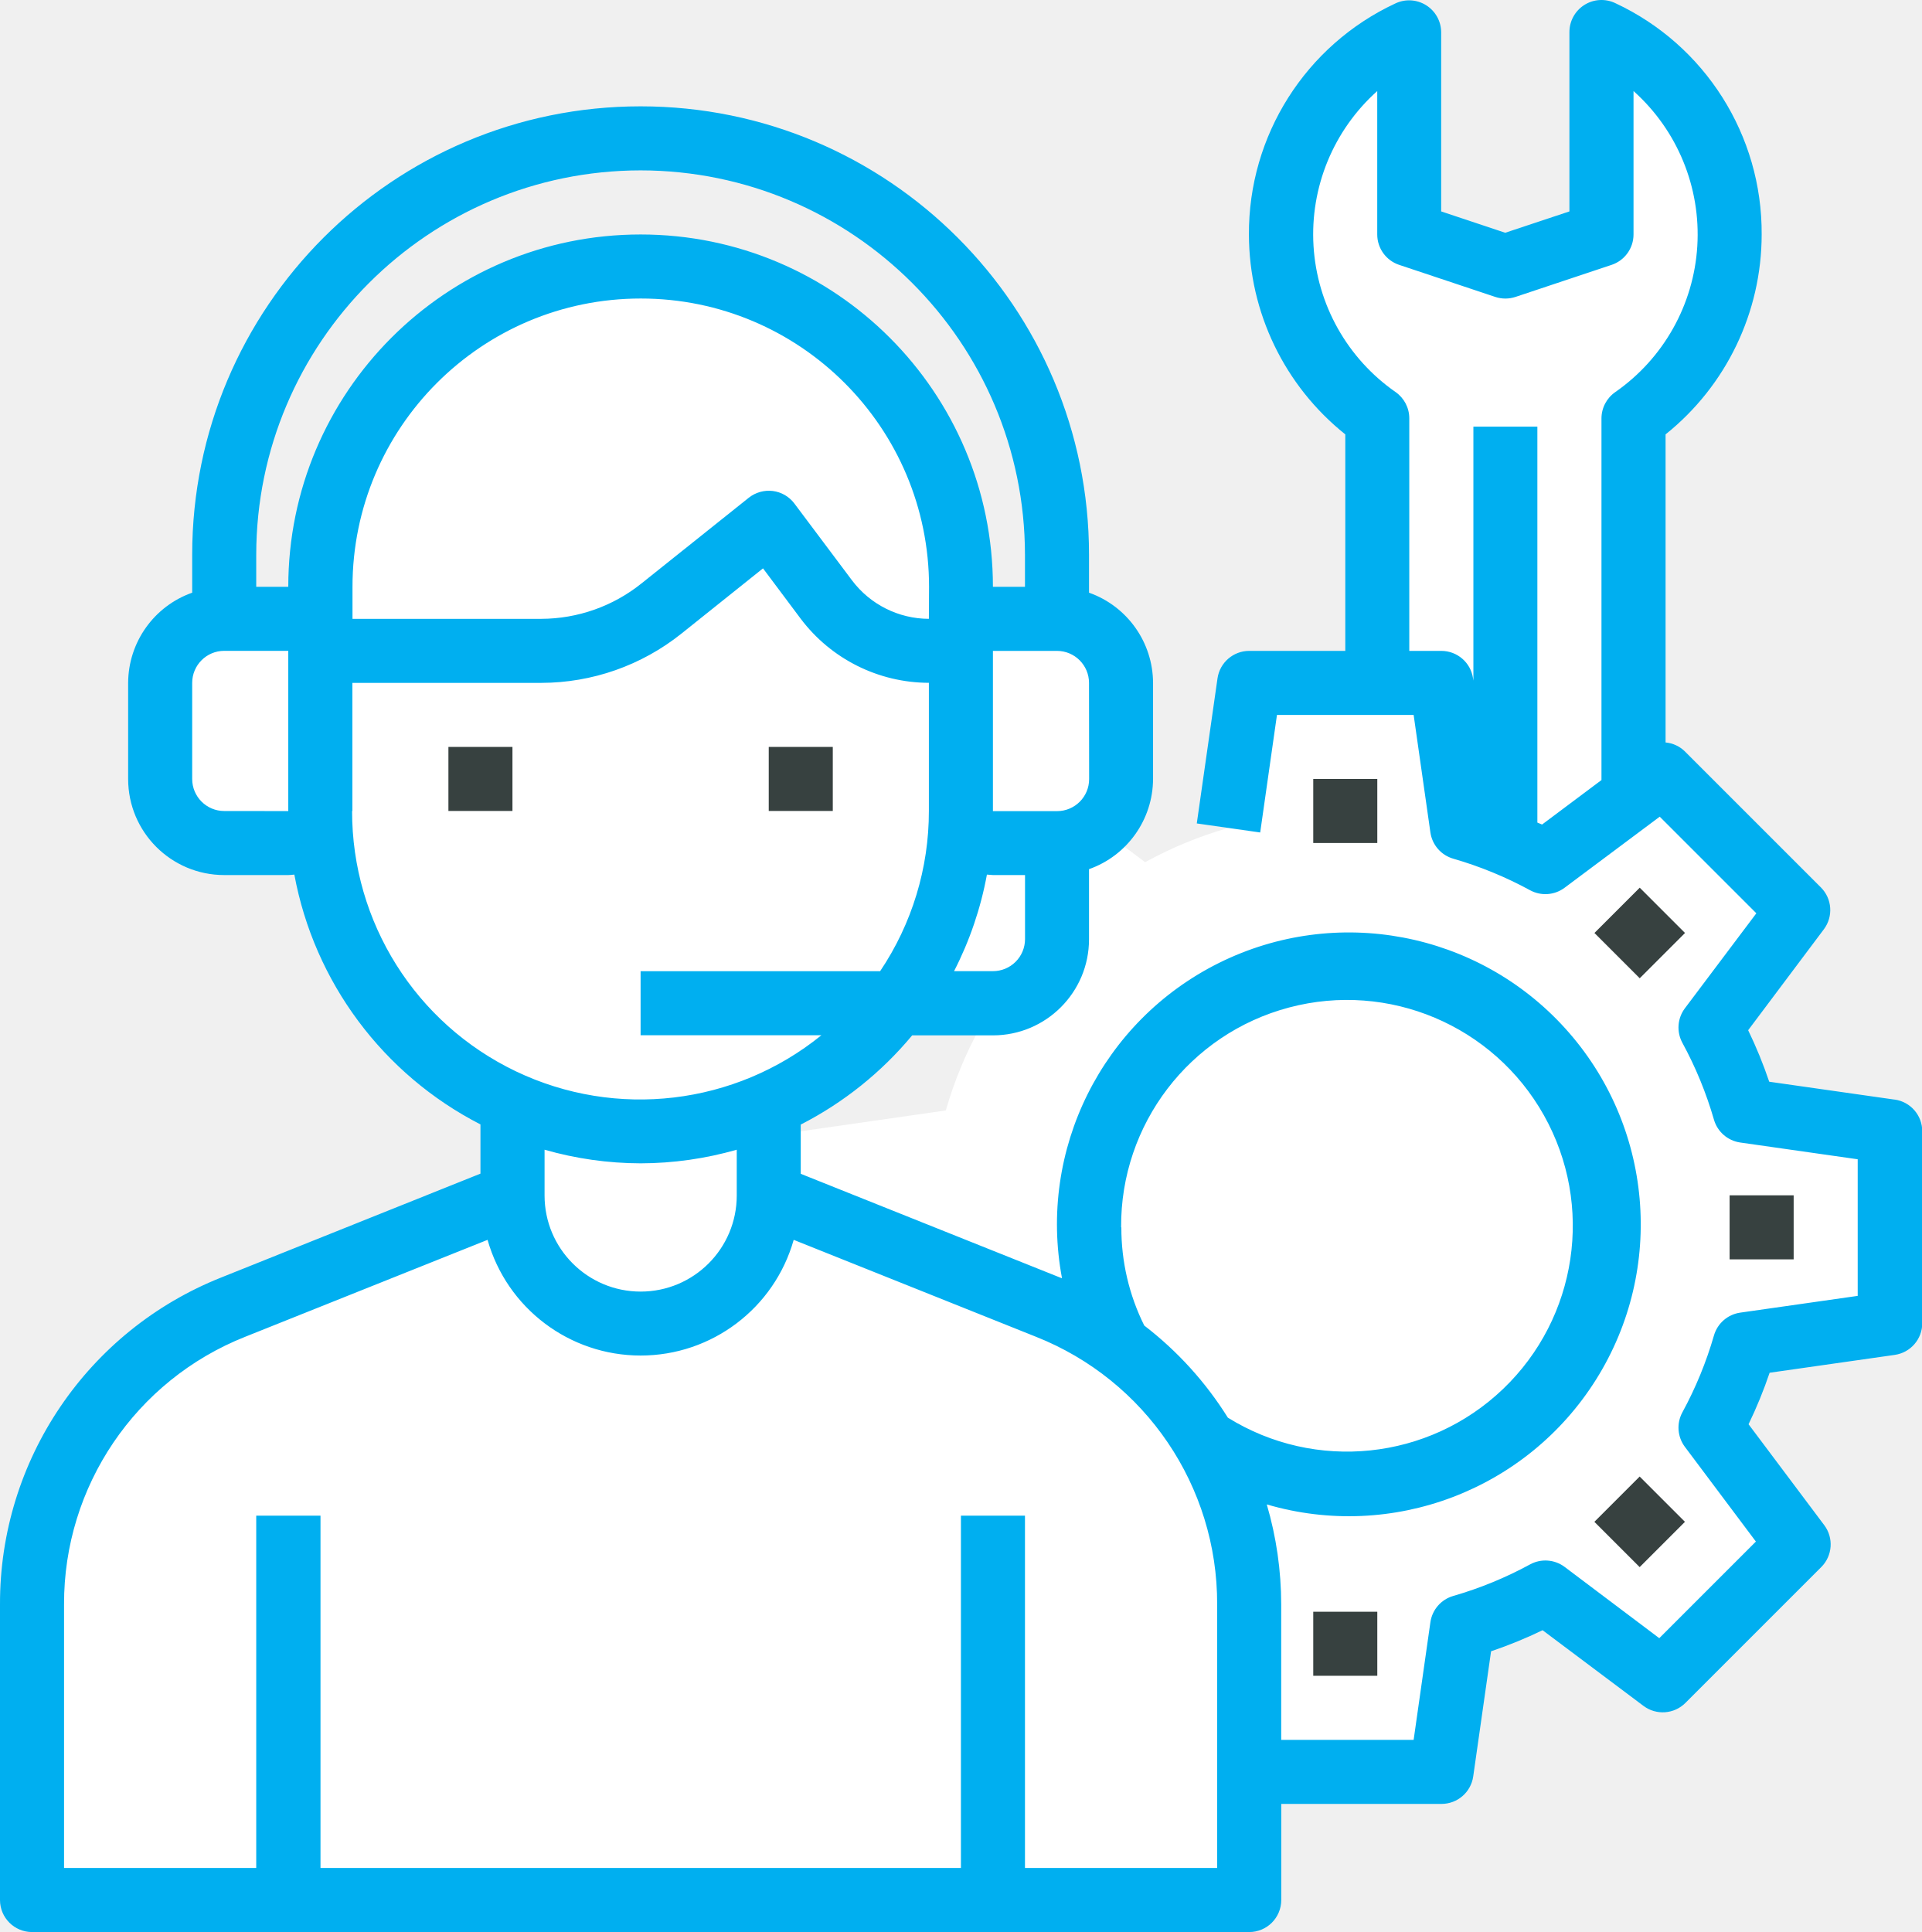
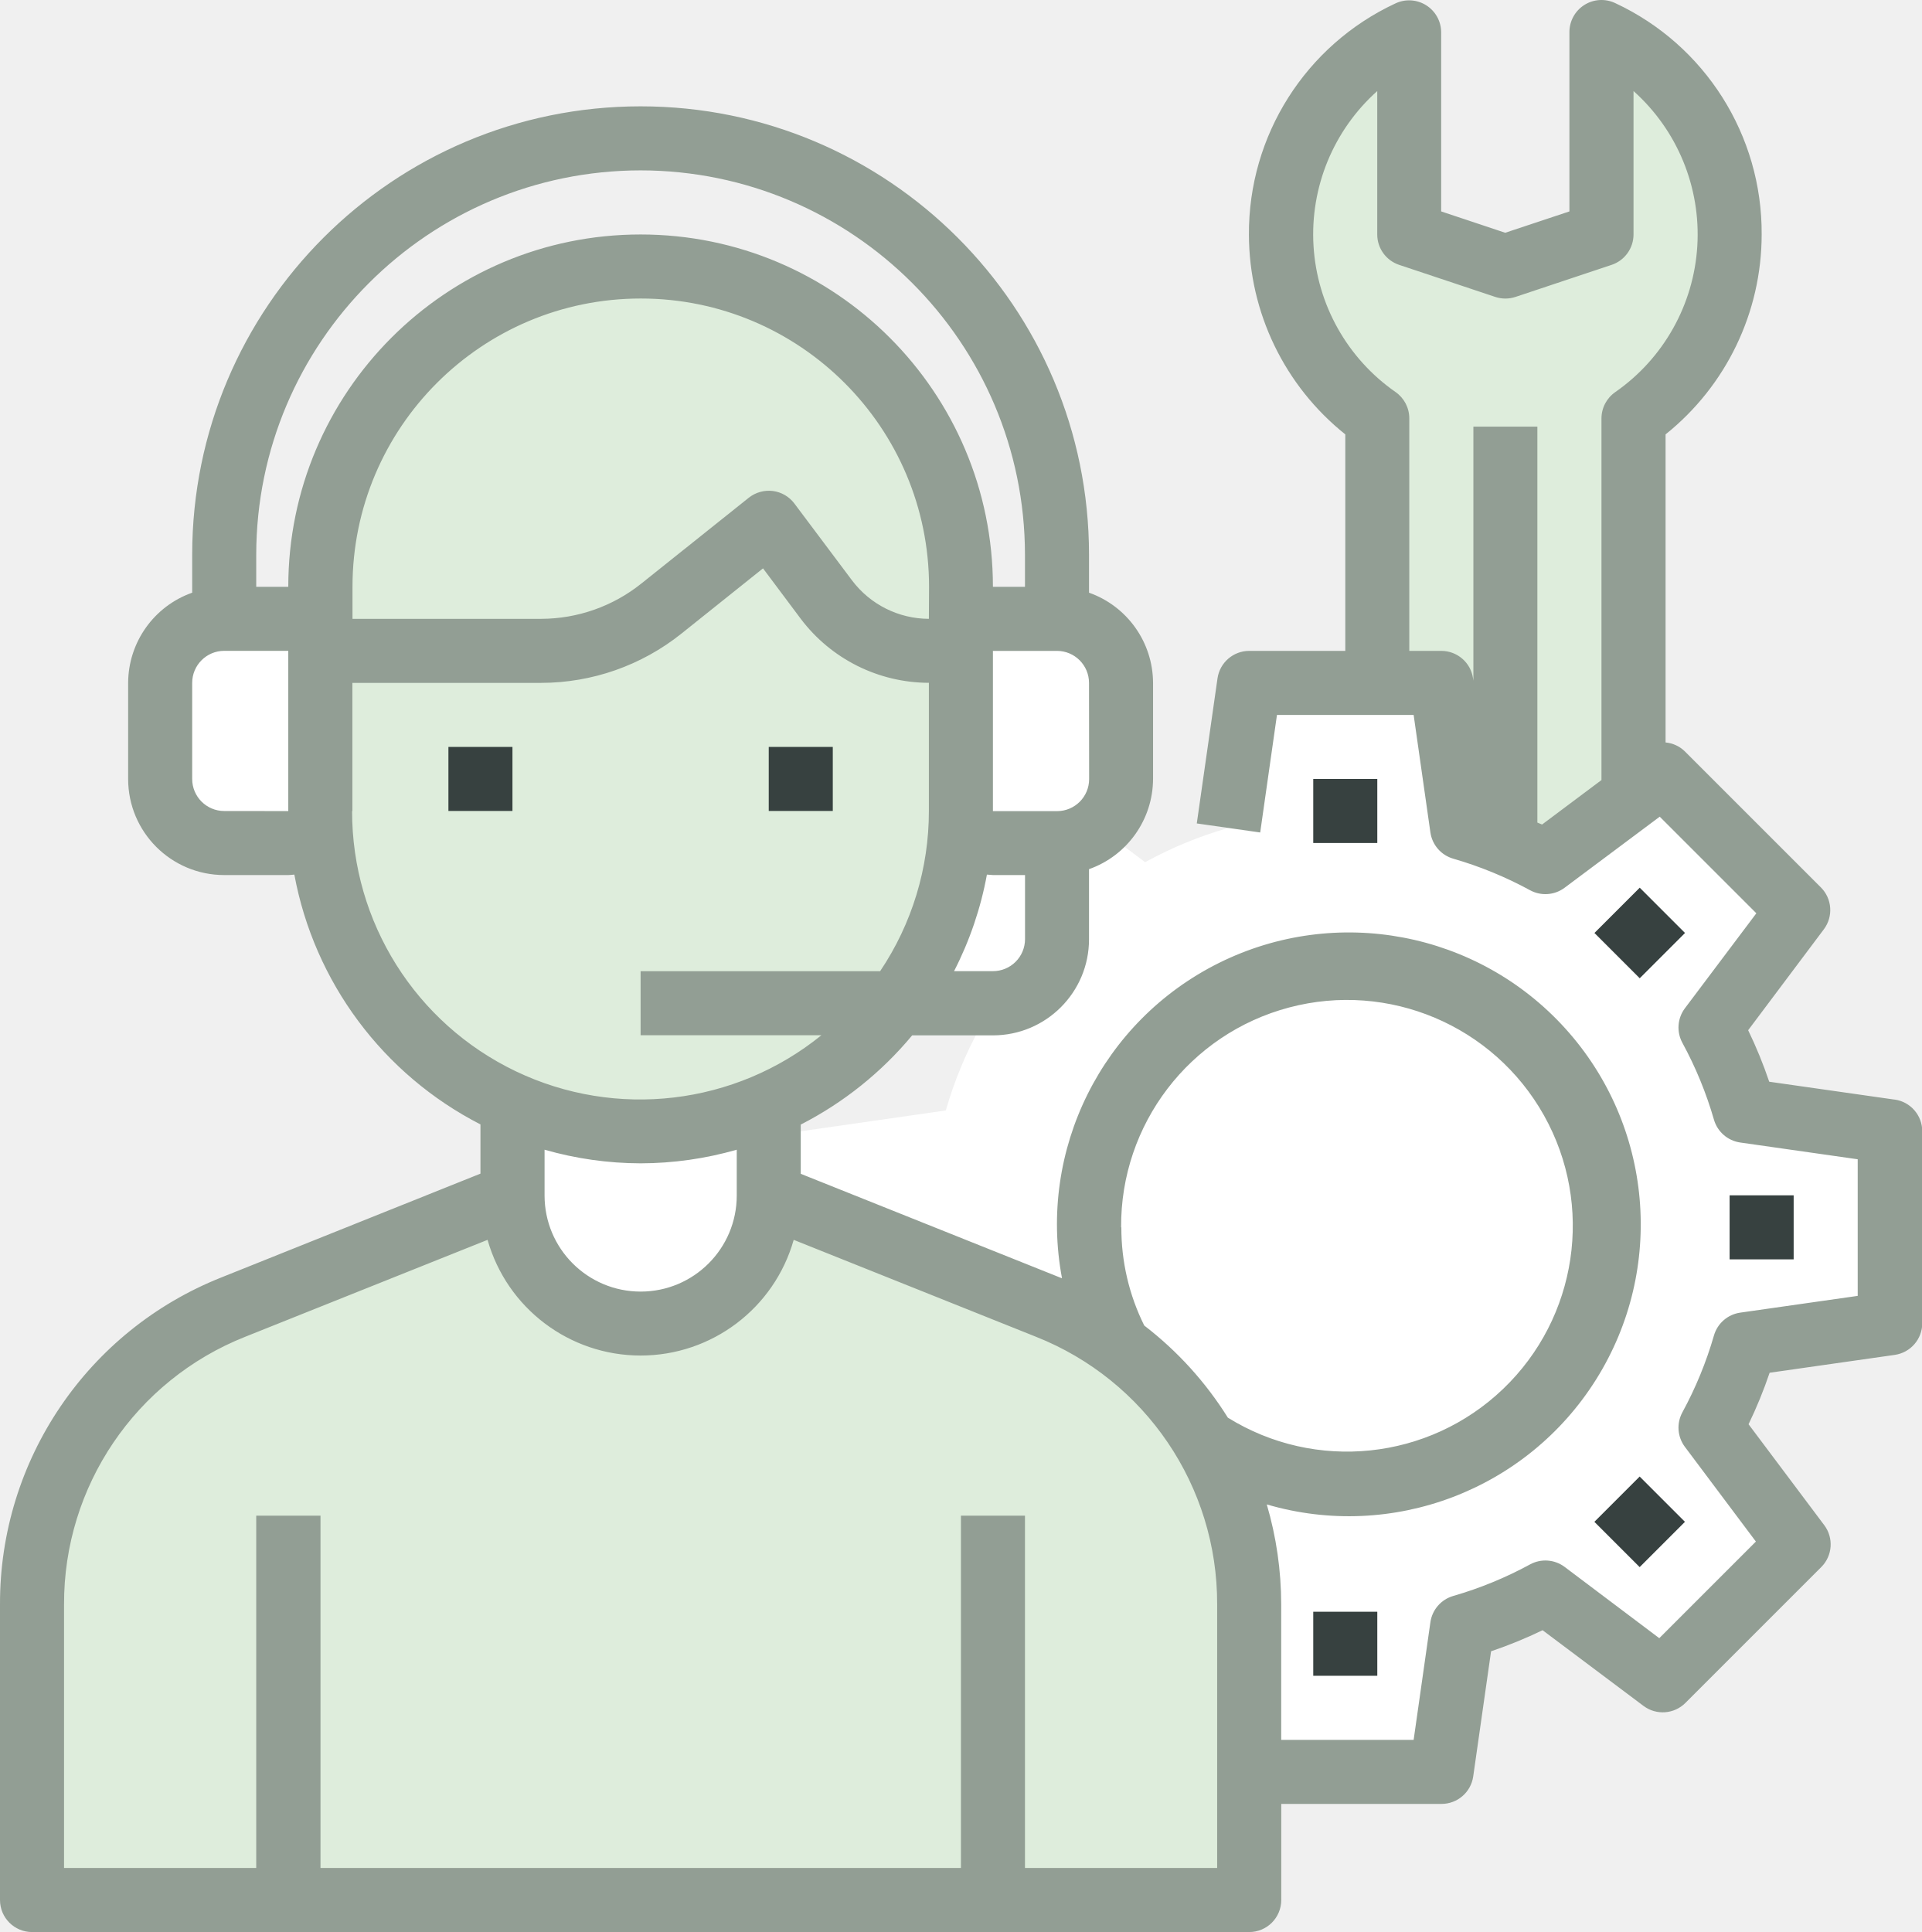
<svg xmlns="http://www.w3.org/2000/svg" id="Component_13_1" data-name="Component 13 – 1" width="33.579" height="33.758" viewBox="0 0 33.579 33.758">
  <g id="Consult-Talk">
    <path id="Path_222" data-name="Path 222" d="M43.493,34.557a7.045,7.045,0,0,1-.6,1.455l1.533,2.043-2.373,2.373-2.043-1.533a7.045,7.045,0,0,1-1.455.6l-.364,2.535H34.835l-.364-2.535a7.046,7.046,0,0,1-1.455-.6l-2.043,1.533L28.6,38.055l1.533-2.043a7.046,7.046,0,0,1-.6-1.455L27,34.193V30.835l2.535-.364a7.045,7.045,0,0,1,.6-1.455L28.6,26.974,30.974,24.6l1.231.923.812.61a7.318,7.318,0,0,1,.7-.336,7.091,7.091,0,0,1,.756-.263L34.835,23h3.358l.364,2.535a7.092,7.092,0,0,1,.756.263,7.318,7.318,0,0,1,.7.336l1.539-1.153.5-.381,2.373,2.373-1.533,2.043a7.045,7.045,0,0,1,.6,1.455l2.535.364v3.358Z" transform="translate(-13.009 -11.068)" fill="#fff" />
    <path id="Path_223" data-name="Path 223" d="M43.276,32.985a4.477,4.477,0,0,0-2.239-.951,4.622,4.622,0,0,0-.56-.034,4.477,4.477,0,0,0,0,8.954,4.611,4.611,0,0,0,1.119-.14,4.477,4.477,0,0,0,1.679-7.83Z" transform="translate(-16.972 -15.031)" fill="#fff" />
-     <path id="Path_224" data-name="Path 224" d="M45.918,16.85a7.09,7.09,0,0,0-.756-.263L44.8,14.052H43.679V9.429a3.913,3.913,0,0,1,.56-6.749V6.217l1.679.56,1.679-.56V2.68a3.913,3.913,0,0,1,.56,6.749v6.6l-1.539,1.153A7.318,7.318,0,0,0,45.918,16.85Z" transform="translate(-19.614 -2.12)" fill="#fff" />
+     <path id="Path_224" data-name="Path 224" d="M45.918,16.85a7.09,7.09,0,0,0-.756-.263L44.8,14.052H43.679V9.429a3.913,3.913,0,0,1,.56-6.749V6.217l1.679.56,1.679-.56V2.68a3.913,3.913,0,0,1,.56,6.749v6.6l-1.539,1.153A7.318,7.318,0,0,0,45.918,16.85Z" transform="translate(-19.614 -2.12)" fill="#deeddc" />
    <path id="Path_226" data-name="Path 226" d="M33.666,21H32.546a1.119,1.119,0,0,0-.56.151v3.207c0,.134-.006.269-.017.4a.638.638,0,0,0,.106.056,1.113,1.113,0,0,0,.47.106h1.119a1.086,1.086,0,0,0,.728-.274,1.1,1.1,0,0,0,.392-.845V22.119A1.123,1.123,0,0,0,33.666,21Z" transform="translate(-15.197 -10.188)" fill="#fff" />
-     <path id="Path_227" data-name="Path 227" d="M23.489,43.3a5.561,5.561,0,0,0-2.742-2.345l-4.315-1.729L15.872,39a2.239,2.239,0,0,1-4.477,0L6.52,40.953A5.586,5.586,0,0,0,3,46.147v5.166H24.267V46.147A5.592,5.592,0,0,0,23.489,43.3Z" transform="translate(-2.44 -18.114)" fill="#fff" />
+     <path id="Path_227" data-name="Path 227" d="M23.489,43.3a5.561,5.561,0,0,0-2.742-2.345l-4.315-1.729L15.872,39a2.239,2.239,0,0,1-4.477,0L6.52,40.953A5.586,5.586,0,0,0,3,46.147v5.166H24.267V46.147A5.592,5.592,0,0,0,23.489,43.3Z" transform="translate(-2.44 -18.114)" fill="#deeddc" />
    <path id="Path_228" data-name="Path 228" d="M22.477,36.16v1.589a2.239,2.239,0,1,1-4.477,0V36.16A5.565,5.565,0,0,0,22.477,36.16Z" transform="translate(-9.045 -16.863)" fill="#fff" />
    <path id="Path_229" data-name="Path 229" d="M9.8,24.358c0,.134.006.269.017.4a1.063,1.063,0,0,1-.576.162H8.119A1.123,1.123,0,0,1,7,23.8V22.119A1.123,1.123,0,0,1,8.119,21H9.239a1.119,1.119,0,0,1,.56.151Z" transform="translate(-4.202 -10.188)" fill="#fff" />
    <path id="Path_230" data-name="Path 230" d="M22.477,36.16v1.119a5.565,5.565,0,0,1-4.477,0V36.16A5.565,5.565,0,0,0,22.477,36.16Z" transform="translate(-9.045 -16.863)" fill="#fff" />
-     <path id="Path_231" data-name="Path 231" d="M23.193,16.307v.409h-.56a2.239,2.239,0,0,1-1.791-.9l-1.007-1.343-1.88,1.505a3.345,3.345,0,0,1-2.093.733H12V15.6a5.6,5.6,0,1,1,11.193,0Z" transform="translate(-6.403 -5.344)" fill="#fff" />
-     <path id="Path_232" data-name="Path 232" d="M22.633,20.239a2.239,2.239,0,0,1-1.791-.9L19.835,18l-1.88,1.505a3.344,3.344,0,0,1-2.093.733H12v2.8c0,.134.006.269.017.4a5.592,5.592,0,0,0,10.051,2.961,4.734,4.734,0,0,0,.52-.834,5.49,5.49,0,0,0,.576-1.953V23.6c.006-.056.011-.112.011-.168.011-.129.017-.263.017-.4v-2.8Z" transform="translate(-6.403 -8.867)" fill="#fff" />
+     <path id="Path_231" data-name="Path 231" d="M23.193,16.307v.409h-.56a2.239,2.239,0,0,1-1.791-.9l-1.007-1.343-1.88,1.505a3.345,3.345,0,0,1-2.093.733H12V15.6a5.6,5.6,0,1,1,11.193,0Z" transform="translate(-6.403 -5.344)" fill="#deeddc" />
+     <path id="Path_232" data-name="Path 232" d="M22.633,20.239a2.239,2.239,0,0,1-1.791-.9L19.835,18l-1.88,1.505a3.344,3.344,0,0,1-2.093.733H12v2.8c0,.134.006.269.017.4a5.592,5.592,0,0,0,10.051,2.961,4.734,4.734,0,0,0,.52-.834,5.49,5.49,0,0,0,.576-1.953V23.6c.006-.056.011-.112.011-.168.011-.129.017-.263.017-.4v-2.8Z" transform="translate(-6.403 -8.867)" fill="#deeddc" />
    <rect id="Rectangle_229" data-name="Rectangle 229" width="1.119" height="1.119" transform="translate(7.835 13.051)" fill="#374140" />
    <rect id="Rectangle_230" data-name="Rectangle 230" width="1.119" height="1.119" transform="translate(13.432 13.051)" fill="#374140" />
-     <path id="Path_233" data-name="Path 233" d="M35.1,20.893l-2.187-.312a7.834,7.834,0,0,0-.368-.9l1.323-1.764a.56.56,0,0,0-.052-.731l-2.375-2.375a.554.554,0,0,0-.339-.158V9.27a4.477,4.477,0,0,0,1.679-3.493,4.431,4.431,0,0,0-2.559-4.043.56.56,0,0,0-.8.506V5.374L28.3,5.747l-1.119-.373V2.24a.56.56,0,0,0-.8-.5,4.431,4.431,0,0,0-2.559,4.041A4.477,4.477,0,0,0,25.506,9.27v3.783H23.827a.56.56,0,0,0-.554.48l-.362,2.535,1.108.158.293-2.054H26.7l.293,2.054a.56.56,0,0,0,.4.458,6.682,6.682,0,0,1,1.343.552.56.56,0,0,0,.6-.043L31,15.95l1.688,1.688L31.438,19.3a.56.56,0,0,0-.043.6,6.682,6.682,0,0,1,.552,1.343.56.56,0,0,0,.458.4l2.054.293v2.387l-2.054.293a.56.56,0,0,0-.458.4,6.682,6.682,0,0,1-.552,1.343.56.56,0,0,0,.043.6l1.242,1.657-1.688,1.688-1.656-1.247a.56.56,0,0,0-.6-.043,6.682,6.682,0,0,1-1.343.552.56.56,0,0,0-.4.458L26.7,32.081H24.386V29.714a6.212,6.212,0,0,0-.252-1.747,5.1,5.1,0,1,0-3.578-3.952L20.516,24l-4.525-1.81v-.86a6.206,6.206,0,0,0,1.947-1.559h1.411a1.679,1.679,0,0,0,1.679-1.679V16.867a1.679,1.679,0,0,0,1.119-1.576V13.612a1.679,1.679,0,0,0-1.119-1.576v-.663a7.835,7.835,0,1,0-15.67,0v.663a1.679,1.679,0,0,0-1.119,1.576v1.679A1.679,1.679,0,0,0,5.918,16.97H7.037c.036,0,.071-.006.106-.008a6.169,6.169,0,0,0,3.252,4.365v.86L5.87,24A6.128,6.128,0,0,0,2,29.714v5.165a.56.56,0,0,0,.56.56H23.827a.56.56,0,0,0,.56-.56V33.2h2.8a.56.56,0,0,0,.554-.48l.312-2.187a7.835,7.835,0,0,0,.9-.368l1.764,1.323a.56.56,0,0,0,.731-.052l2.375-2.375a.56.56,0,0,0,.052-.731l-1.323-1.764a7.836,7.836,0,0,0,.368-.9l2.187-.312a.56.56,0,0,0,.48-.554V21.447a.56.56,0,0,0-.48-.554Zm-6.156-4.806c-.026-.013-.056-.021-.082-.034V9.135H27.744v4.438l-.006-.04a.56.56,0,0,0-.554-.48h-.56V8.989a.56.56,0,0,0-.24-.459,3.358,3.358,0,0,1-.32-5.259V5.777a.56.56,0,0,0,.383.531l1.679.56a.56.56,0,0,0,.354,0l1.679-.56a.56.56,0,0,0,.383-.531V3.271a3.358,3.358,0,0,1-.32,5.261.56.56,0,0,0-.24.458v6.32Zm-7.355,7.039a3.946,3.946,0,1,1,1.865,3.325,6.109,6.109,0,0,0-1.461-1.61,3.826,3.826,0,0,1-.4-1.715Zm-2.239-4.477H18.67a6.1,6.1,0,0,0,.574-1.687c.035,0,.07.008.106.008h.56v1.119A.56.56,0,0,1,19.349,18.649ZM18.23,12.493a1.687,1.687,0,0,1-1.343-.672l-1.007-1.343a.56.56,0,0,0-.377-.219.566.566,0,0,0-.42.118l-1.878,1.5a2.808,2.808,0,0,1-1.746.616h-3.3v-.56a5.037,5.037,0,1,1,10.074,0Zm2.8,2.8a.56.56,0,0,1-.56.56H19.349v-2.8h1.119a.56.56,0,0,1,.56.56ZM13.193,4.657a6.723,6.723,0,0,1,6.716,6.716v.56h-.56a6.156,6.156,0,1,0-12.312,0h-.56v-.56a6.723,6.723,0,0,1,6.716-6.716ZM5.918,15.851a.56.56,0,0,1-.56-.56V13.612a.56.56,0,0,1,.56-.56H7.037v2.8Zm2.239,0V13.612h3.3a3.931,3.931,0,0,0,2.447-.859l1.428-1.142.659.881a2.812,2.812,0,0,0,2.239,1.119v2.239a5.007,5.007,0,0,1-.852,2.8H13.193v1.119h3.159a5.032,5.032,0,0,1-8.2-3.918Zm5.037,6.156a6.137,6.137,0,0,0,1.679-.238v.8a1.679,1.679,0,1,1-3.358,0v-.8a6.137,6.137,0,0,0,1.679.238ZM23.267,34.319H19.909V28.163H18.79v6.156H7.6V28.163H6.477v6.156H3.119V29.714a5.013,5.013,0,0,1,3.167-4.677l4.233-1.693a2.78,2.78,0,0,0,5.349,0L20.1,25.037a5.013,5.013,0,0,1,3.167,4.677Z" transform="translate(-2 -1.68)" fill="#00aff0" />
+     <path id="Path_233" data-name="Path 233" d="M35.1,20.893l-2.187-.312a7.834,7.834,0,0,0-.368-.9l1.323-1.764a.56.56,0,0,0-.052-.731l-2.375-2.375a.554.554,0,0,0-.339-.158V9.27a4.477,4.477,0,0,0,1.679-3.493,4.431,4.431,0,0,0-2.559-4.043.56.56,0,0,0-.8.506V5.374L28.3,5.747l-1.119-.373V2.24a.56.56,0,0,0-.8-.5,4.431,4.431,0,0,0-2.559,4.041A4.477,4.477,0,0,0,25.506,9.27v3.783H23.827a.56.56,0,0,0-.554.48l-.362,2.535,1.108.158.293-2.054H26.7l.293,2.054a.56.56,0,0,0,.4.458,6.682,6.682,0,0,1,1.343.552.56.56,0,0,0,.6-.043L31,15.95l1.688,1.688L31.438,19.3a.56.56,0,0,0-.043.6,6.682,6.682,0,0,1,.552,1.343.56.56,0,0,0,.458.4l2.054.293v2.387l-2.054.293a.56.56,0,0,0-.458.4,6.682,6.682,0,0,1-.552,1.343.56.56,0,0,0,.043.6l1.242,1.657-1.688,1.688-1.656-1.247a.56.56,0,0,0-.6-.043,6.682,6.682,0,0,1-1.343.552.56.56,0,0,0-.4.458L26.7,32.081H24.386V29.714a6.212,6.212,0,0,0-.252-1.747,5.1,5.1,0,1,0-3.578-3.952L20.516,24l-4.525-1.81v-.86a6.206,6.206,0,0,0,1.947-1.559h1.411a1.679,1.679,0,0,0,1.679-1.679V16.867a1.679,1.679,0,0,0,1.119-1.576V13.612a1.679,1.679,0,0,0-1.119-1.576v-.663a7.835,7.835,0,1,0-15.67,0v.663a1.679,1.679,0,0,0-1.119,1.576v1.679A1.679,1.679,0,0,0,5.918,16.97H7.037c.036,0,.071-.006.106-.008a6.169,6.169,0,0,0,3.252,4.365v.86L5.87,24A6.128,6.128,0,0,0,2,29.714v5.165a.56.56,0,0,0,.56.56H23.827a.56.56,0,0,0,.56-.56V33.2h2.8a.56.56,0,0,0,.554-.48l.312-2.187a7.835,7.835,0,0,0,.9-.368l1.764,1.323a.56.56,0,0,0,.731-.052l2.375-2.375a.56.56,0,0,0,.052-.731l-1.323-1.764a7.836,7.836,0,0,0,.368-.9l2.187-.312a.56.56,0,0,0,.48-.554V21.447a.56.56,0,0,0-.48-.554Zm-6.156-4.806c-.026-.013-.056-.021-.082-.034V9.135H27.744v4.438l-.006-.04a.56.56,0,0,0-.554-.48h-.56V8.989a.56.56,0,0,0-.24-.459,3.358,3.358,0,0,1-.32-5.259V5.777a.56.56,0,0,0,.383.531l1.679.56a.56.56,0,0,0,.354,0l1.679-.56a.56.56,0,0,0,.383-.531V3.271a3.358,3.358,0,0,1-.32,5.261.56.56,0,0,0-.24.458v6.32Zm-7.355,7.039a3.946,3.946,0,1,1,1.865,3.325,6.109,6.109,0,0,0-1.461-1.61,3.826,3.826,0,0,1-.4-1.715Zm-2.239-4.477H18.67a6.1,6.1,0,0,0,.574-1.687c.035,0,.07.008.106.008h.56v1.119A.56.56,0,0,1,19.349,18.649ZM18.23,12.493a1.687,1.687,0,0,1-1.343-.672l-1.007-1.343a.56.56,0,0,0-.377-.219.566.566,0,0,0-.42.118l-1.878,1.5a2.808,2.808,0,0,1-1.746.616h-3.3v-.56a5.037,5.037,0,1,1,10.074,0Zm2.8,2.8a.56.56,0,0,1-.56.56H19.349v-2.8h1.119a.56.56,0,0,1,.56.56ZM13.193,4.657a6.723,6.723,0,0,1,6.716,6.716v.56h-.56a6.156,6.156,0,1,0-12.312,0h-.56v-.56a6.723,6.723,0,0,1,6.716-6.716ZM5.918,15.851a.56.56,0,0,1-.56-.56V13.612a.56.56,0,0,1,.56-.56H7.037v2.8Zm2.239,0V13.612h3.3a3.931,3.931,0,0,0,2.447-.859l1.428-1.142.659.881a2.812,2.812,0,0,0,2.239,1.119v2.239a5.007,5.007,0,0,1-.852,2.8H13.193v1.119h3.159a5.032,5.032,0,0,1-8.2-3.918Zm5.037,6.156a6.137,6.137,0,0,0,1.679-.238v.8a1.679,1.679,0,1,1-3.358,0v-.8a6.137,6.137,0,0,0,1.679.238ZM23.267,34.319H19.909V28.163H18.79v6.156H7.6V28.163H6.477v6.156H3.119V29.714a5.013,5.013,0,0,1,3.167-4.677l4.233-1.693a2.78,2.78,0,0,0,5.349,0L20.1,25.037a5.013,5.013,0,0,1,3.167,4.677Z" transform="translate(-2 -1.68)" fill="#929e94" />
    <rect id="Rectangle_231" data-name="Rectangle 231" width="1.119" height="1.119" transform="translate(22.946 13.611)" fill="#374140" />
    <rect id="Rectangle_232" data-name="Rectangle 232" width="1.119" height="1.119" transform="translate(22.946 28.162)" fill="#374140" />
    <rect id="Rectangle_233" data-name="Rectangle 233" width="1.119" height="1.119" transform="translate(27.858 26.591) rotate(-45)" fill="#374140" />
    <rect id="Rectangle_234" data-name="Rectangle 234" width="1.119" height="1.119" transform="translate(30.221 20.886)" fill="#374140" />
    <rect id="Rectangle_235" data-name="Rectangle 235" width="1.119" height="1.119" transform="translate(27.859 16.302) rotate(-45)" fill="#374140" />
  </g>
</svg>
